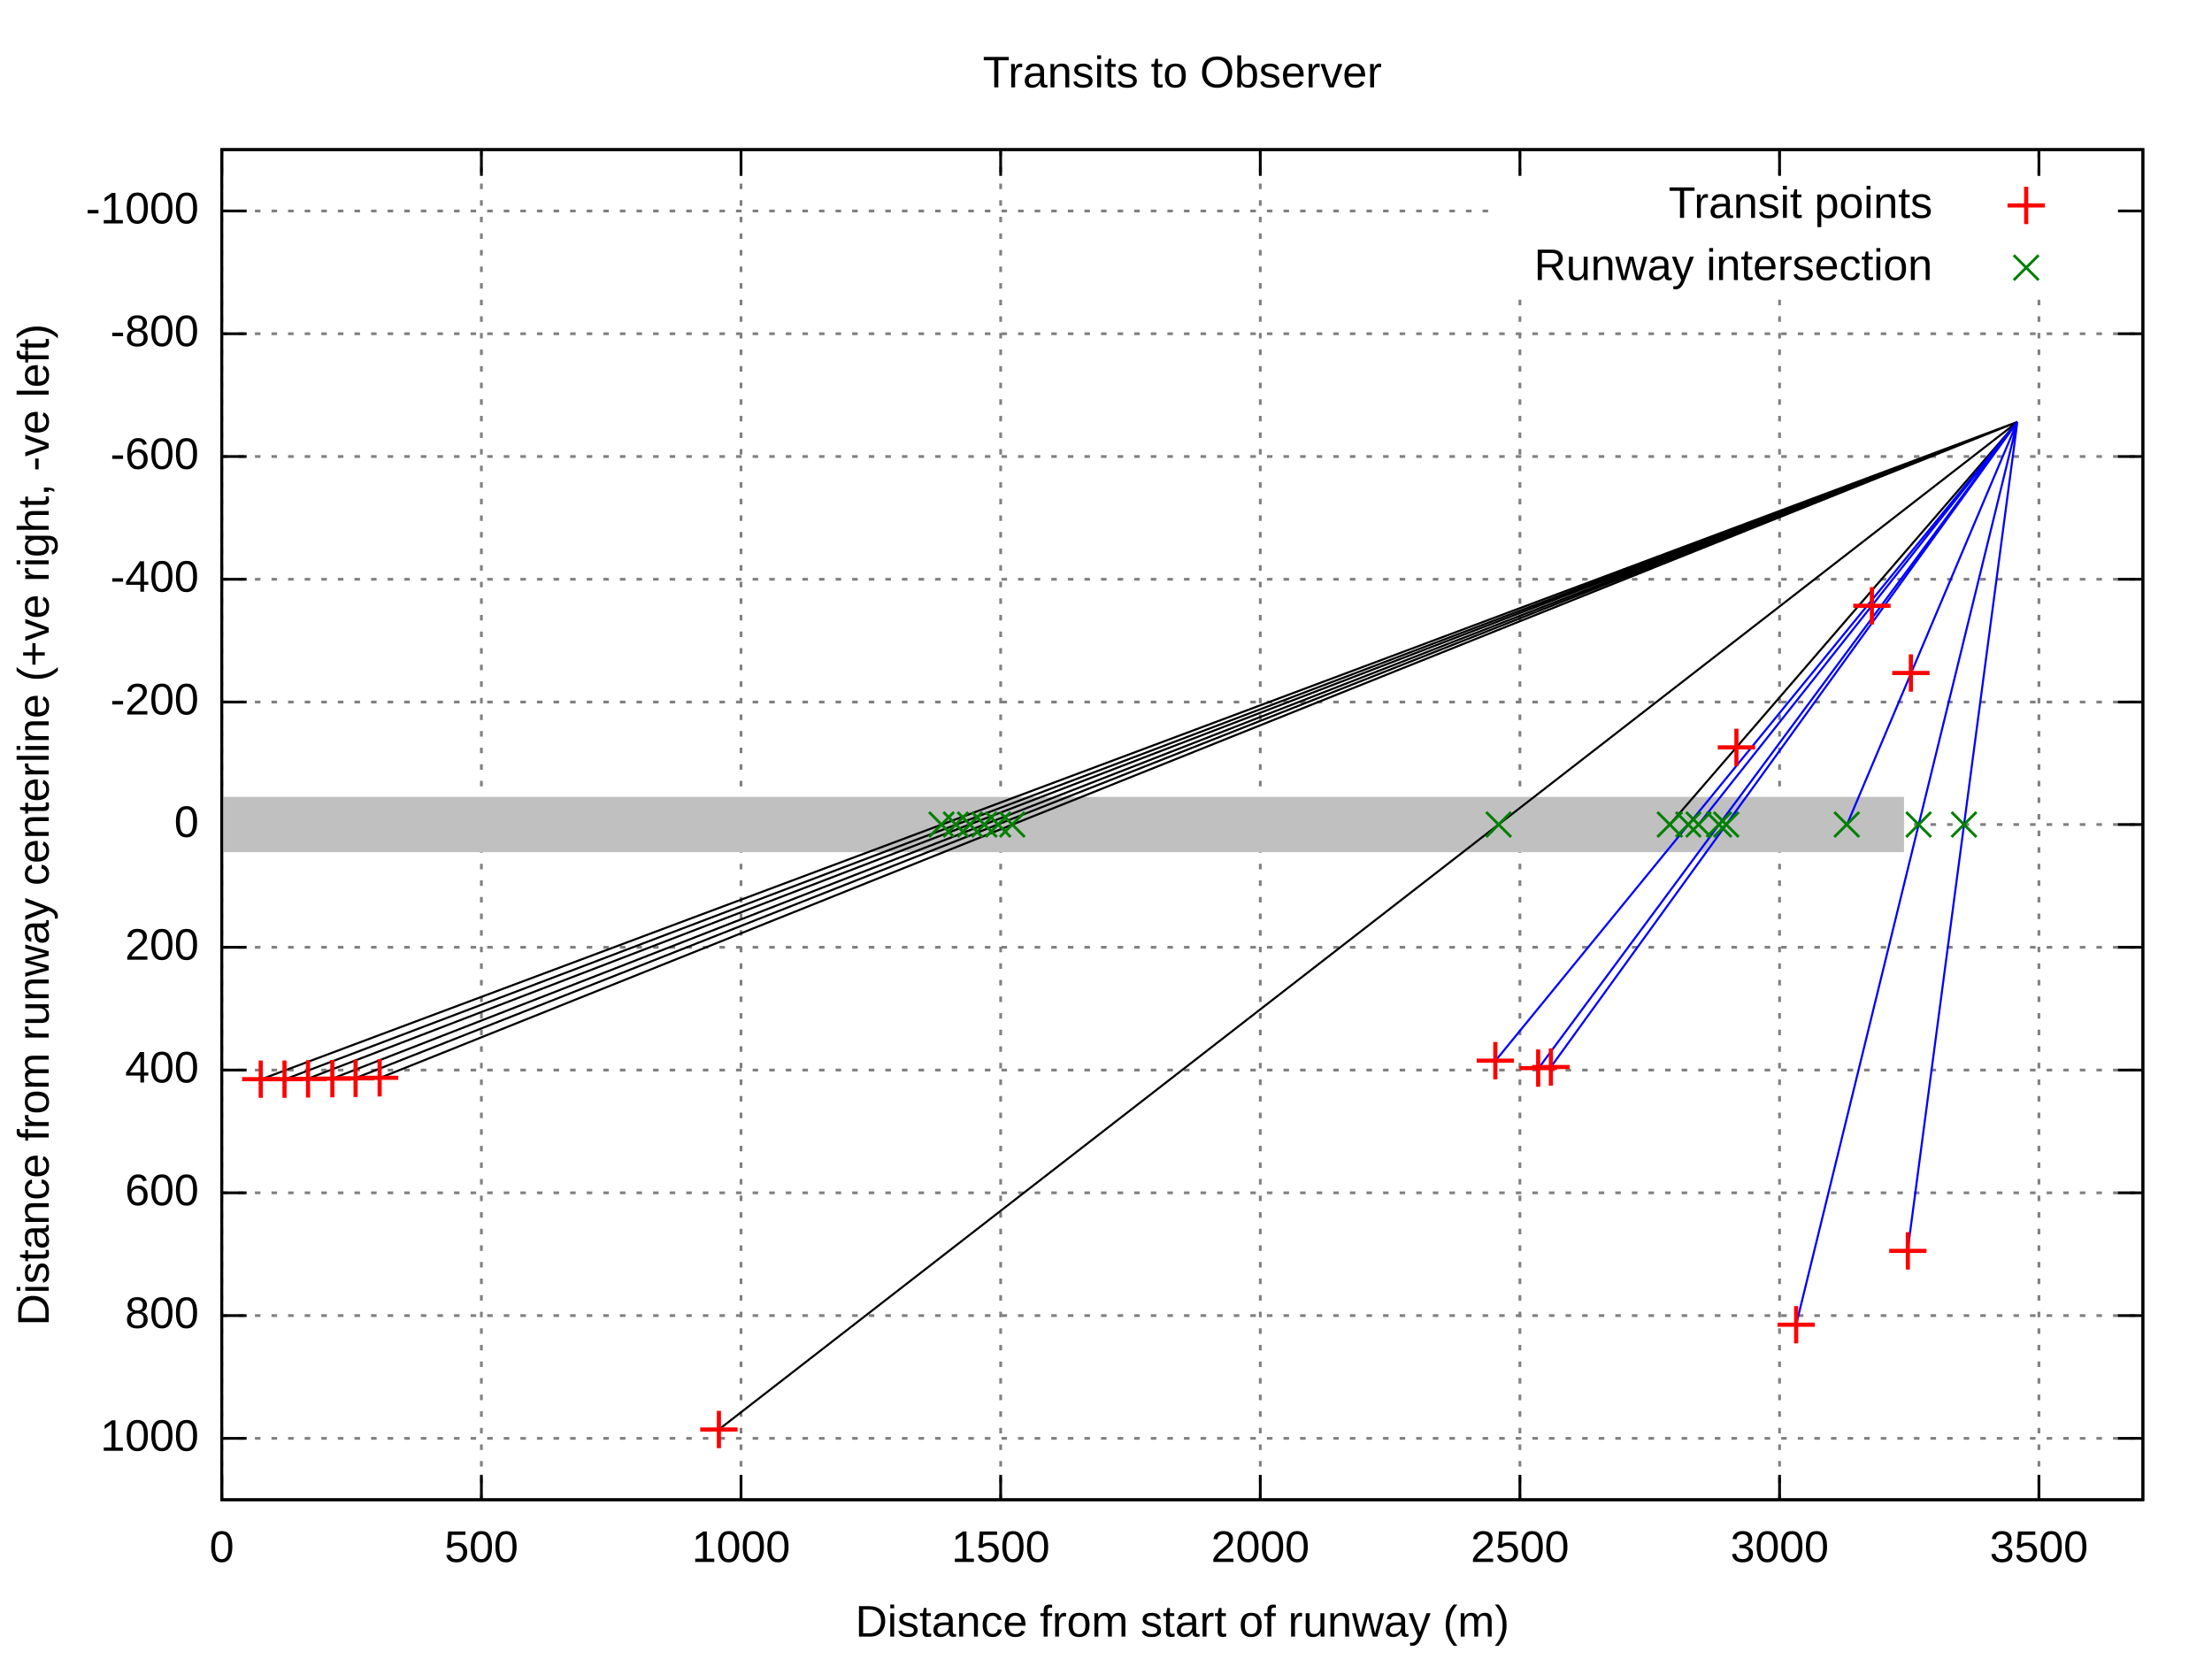
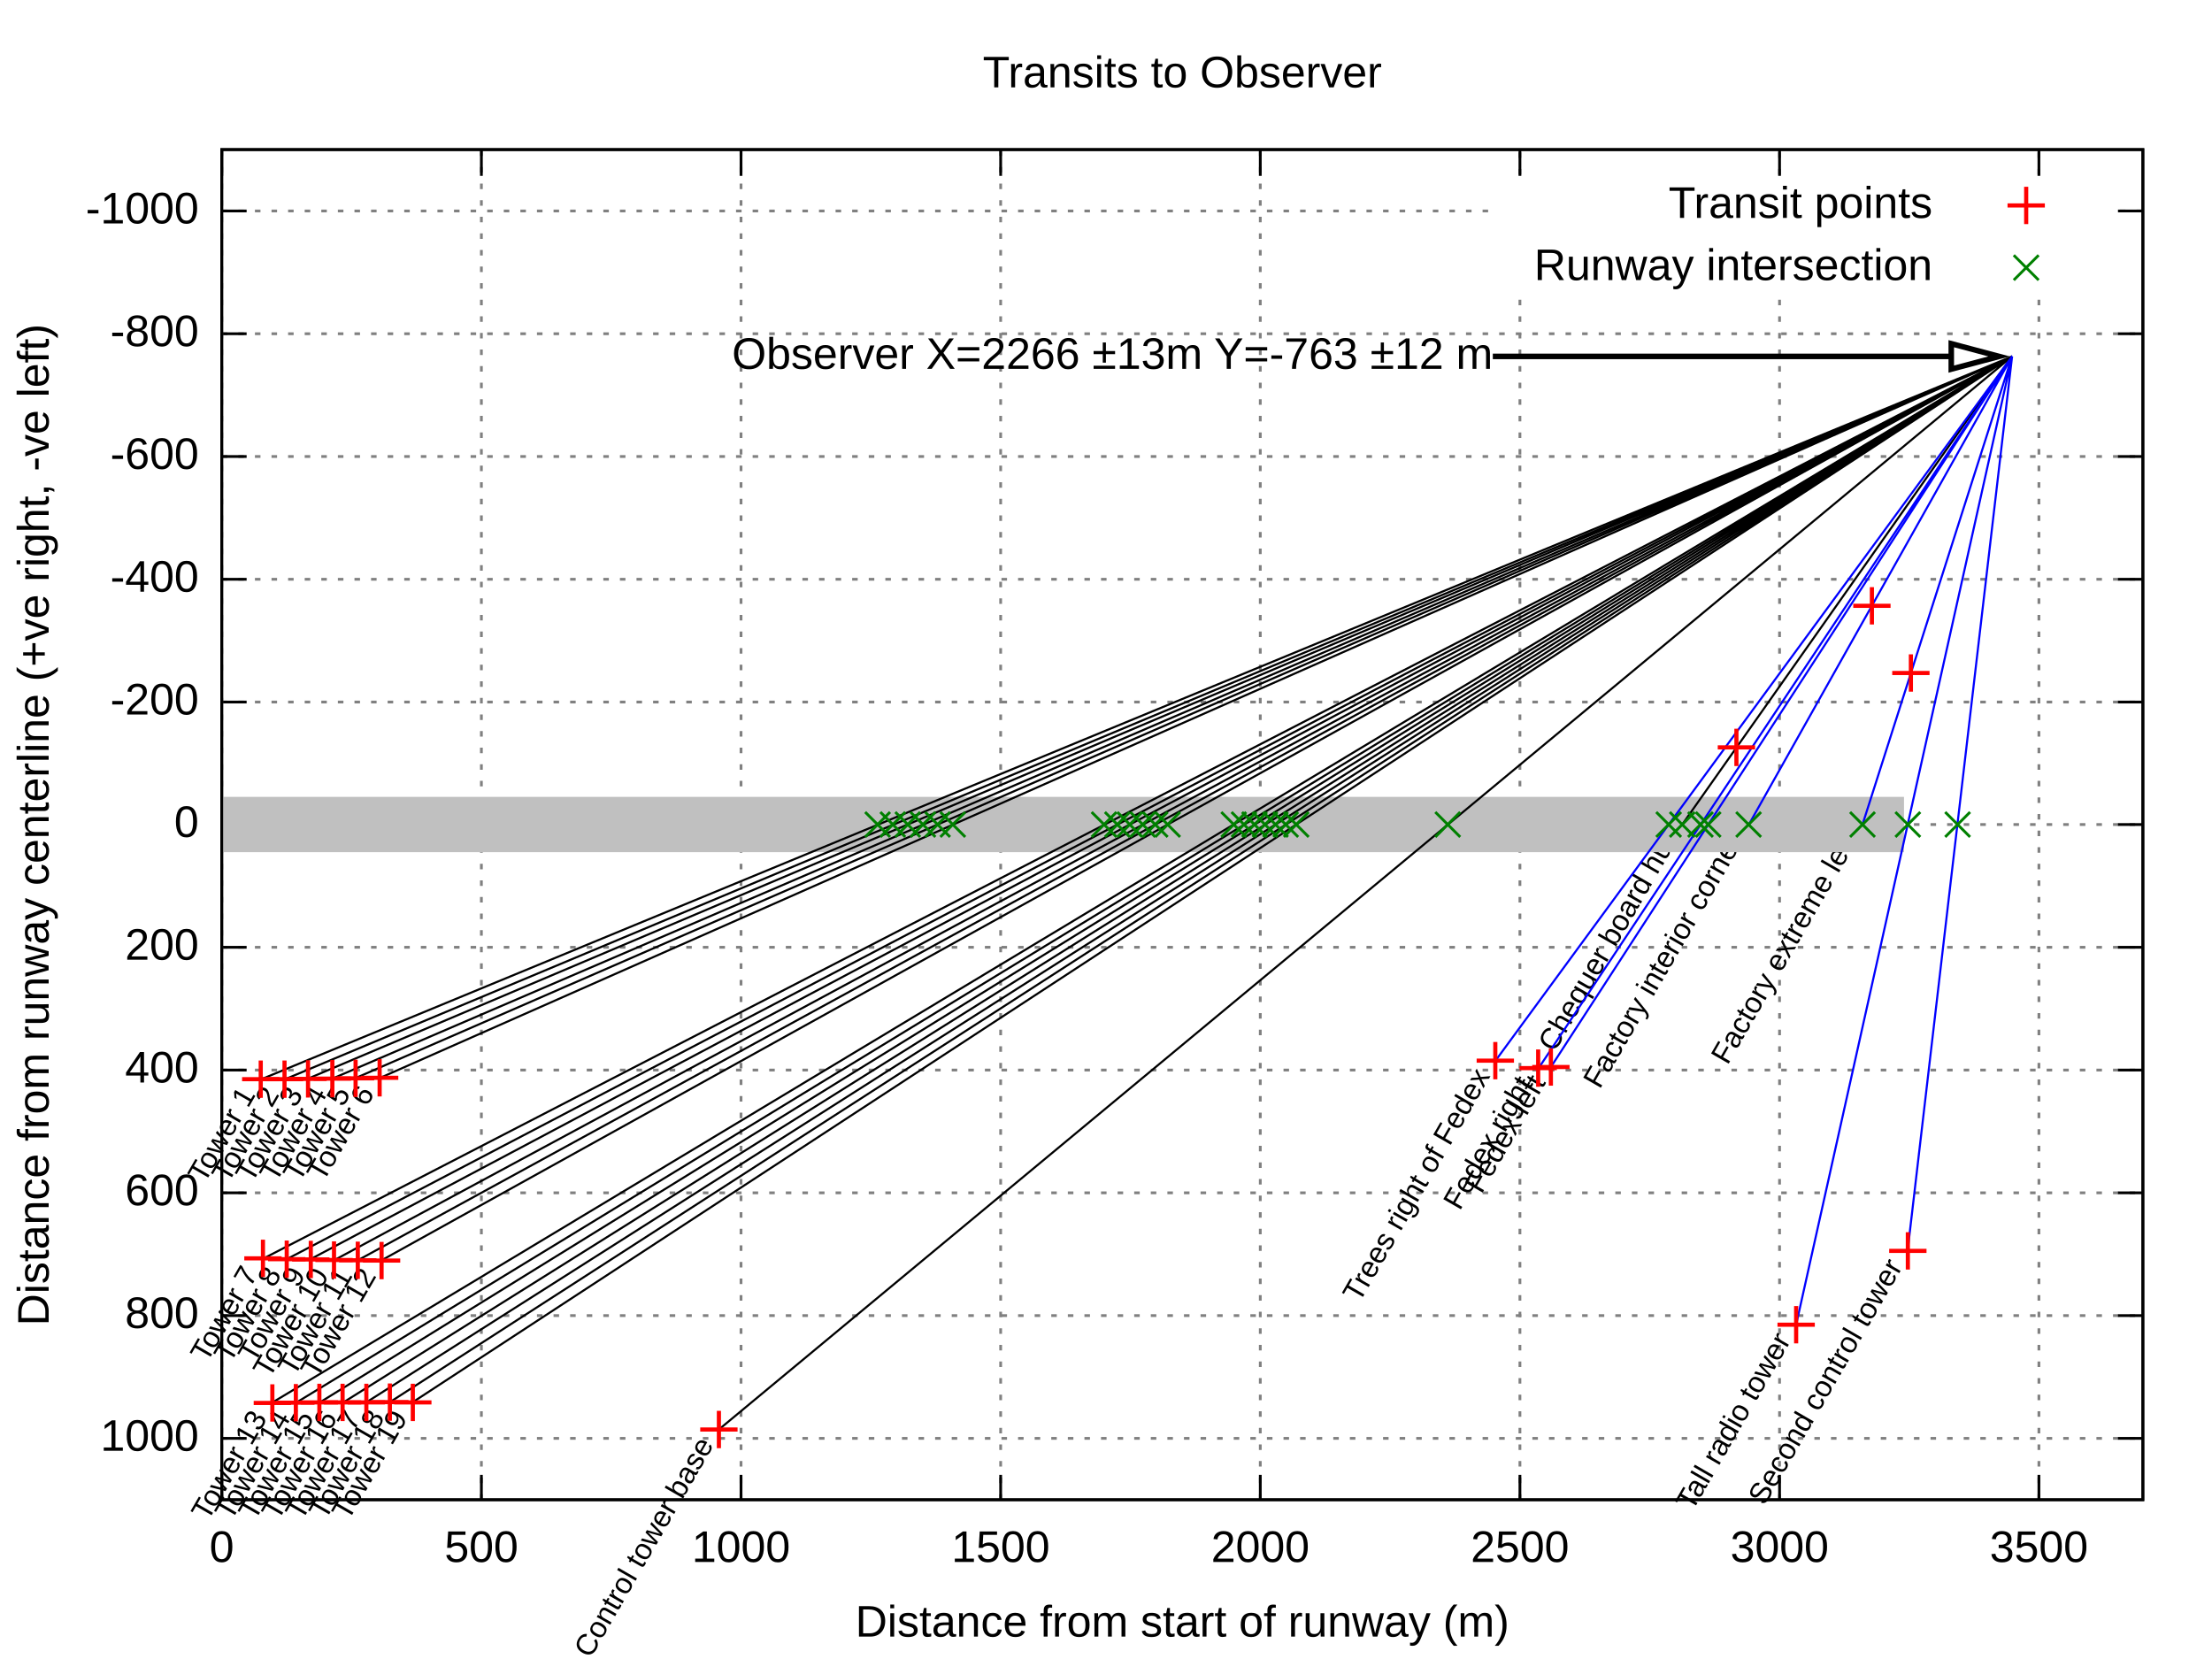
<svg xmlns="http://www.w3.org/2000/svg" xmlns:xlink="http://www.w3.org/1999/xlink" width="800" height="600" viewBox="0 0 800 600">
  <g id="gnuplot_canvas">
    <rect x="0" y="0" width="800" height="600" fill="none" />
    <defs>
      <circle id="gpDot" r="0.5" stroke-width="0.5" />
      <path id="gpPt0" stroke-width="0.222" stroke="currentColor" d="M-1,0 h2 M0,-1 v2" />
      <path id="gpPt1" stroke-width="0.222" stroke="currentColor" d="M-1,-1 L1,1 M1,-1 L-1,1" />
      <path id="gpPt2" stroke-width="0.222" stroke="currentColor" d="M-1,0 L1,0 M0,-1 L0,1 M-1,-1 L1,1 M-1,1 L1,-1" />
      <rect id="gpPt3" stroke-width="0.222" stroke="currentColor" x="-1" y="-1" width="2" height="2" />
      <rect id="gpPt4" stroke-width="0.222" stroke="currentColor" fill="currentColor" x="-1" y="-1" width="2" height="2" />
      <circle id="gpPt5" stroke-width="0.222" stroke="currentColor" cx="0" cy="0" r="1" />
      <use xlink:href="#gpPt5" id="gpPt6" fill="currentColor" stroke="none" />
      <path id="gpPt7" stroke-width="0.222" stroke="currentColor" d="M0,-1.33 L-1.33,0.67 L1.33,0.67 z" />
      <use xlink:href="#gpPt7" id="gpPt8" fill="currentColor" stroke="none" />
      <use xlink:href="#gpPt7" id="gpPt9" stroke="currentColor" transform="rotate(180)" />
      <use xlink:href="#gpPt9" id="gpPt10" fill="currentColor" stroke="none" />
      <use xlink:href="#gpPt3" id="gpPt11" stroke="currentColor" transform="rotate(45)" />
      <use xlink:href="#gpPt11" id="gpPt12" fill="currentColor" stroke="none" />
    </defs>
    <g style="fill:none; color:white; stroke:currentColor; stroke-width:1.00; stroke-linecap:butt; stroke-linejoin:miter">
</g>
    <g style="fill:none; color:black; stroke:currentColor; stroke-width:1.00; stroke-linecap:butt; stroke-linejoin:miter">
</g>
    <g style="fill:none; color:gray; stroke:currentColor; stroke-width:1.00; stroke-linecap:butt; stroke-linejoin:miter">
      <path stroke="gray" stroke-dasharray=" 2,4" class="gridline" d="M80.2,76.3 L541.2,76.3 M766.7,76.3 L775.0,76.3  h0.01" />
    </g>
    <g style="fill:none; color:black; stroke:currentColor; stroke-width:1.00; stroke-linecap:butt; stroke-linejoin:miter">
      <path stroke="black" d="M80.2,76.3 L89.2,76.3 M775.0,76.3 L766.0,76.3  h0.01" />
      <g transform="translate(71.9,80.8)" style="stroke:none; fill:black; font-family:Arial; font-size:12.00pt; text-anchor:end">
        <text>-1000</text>
      </g>
    </g>
    <g style="fill:none; color:gray; stroke:currentColor; stroke-width:1.00; stroke-linecap:butt; stroke-linejoin:miter">
      <path stroke="gray" stroke-dasharray=" 2,4" class="gridline" d="M80.2,120.7 L775.0,120.7  h0.01" />
    </g>
    <g style="fill:none; color:black; stroke:currentColor; stroke-width:1.00; stroke-linecap:butt; stroke-linejoin:miter">
      <path stroke="black" d="M80.2,120.7 L89.2,120.7 M775.0,120.7 L766.0,120.7  h0.01" />
      <g transform="translate(71.9,125.2)" style="stroke:none; fill:black; font-family:Arial; font-size:12.00pt; text-anchor:end">
        <text>-800</text>
      </g>
    </g>
    <g style="fill:none; color:gray; stroke:currentColor; stroke-width:1.00; stroke-linecap:butt; stroke-linejoin:miter">
      <path stroke="gray" stroke-dasharray=" 2,4" class="gridline" d="M80.2,165.1 L775.0,165.1  h0.01" />
    </g>
    <g style="fill:none; color:black; stroke:currentColor; stroke-width:1.00; stroke-linecap:butt; stroke-linejoin:miter">
      <path stroke="black" d="M80.2,165.1 L89.2,165.1 M775.0,165.1 L766.0,165.1  h0.01" />
      <g transform="translate(71.9,169.6)" style="stroke:none; fill:black; font-family:Arial; font-size:12.00pt; text-anchor:end">
        <text>-600</text>
      </g>
    </g>
    <g style="fill:none; color:gray; stroke:currentColor; stroke-width:1.00; stroke-linecap:butt; stroke-linejoin:miter">
      <path stroke="gray" stroke-dasharray=" 2,4" class="gridline" d="M80.2,209.5 L775.0,209.5  h0.01" />
    </g>
    <g style="fill:none; color:black; stroke:currentColor; stroke-width:1.00; stroke-linecap:butt; stroke-linejoin:miter">
      <path stroke="black" d="M80.2,209.5 L89.2,209.5 M775.0,209.5 L766.0,209.5  h0.01" />
      <g transform="translate(71.9,214.0)" style="stroke:none; fill:black; font-family:Arial; font-size:12.00pt; text-anchor:end">
        <text>-400</text>
      </g>
    </g>
    <g style="fill:none; color:gray; stroke:currentColor; stroke-width:1.00; stroke-linecap:butt; stroke-linejoin:miter">
      <path stroke="gray" stroke-dasharray=" 2,4" class="gridline" d="M80.2,253.9 L775.0,253.9  h0.01" />
    </g>
    <g style="fill:none; color:black; stroke:currentColor; stroke-width:1.00; stroke-linecap:butt; stroke-linejoin:miter">
      <path stroke="black" d="M80.2,253.9 L89.2,253.9 M775.0,253.9 L766.0,253.9  h0.01" />
      <g transform="translate(71.9,258.4)" style="stroke:none; fill:black; font-family:Arial; font-size:12.00pt; text-anchor:end">
        <text>-200</text>
      </g>
    </g>
    <g style="fill:none; color:gray; stroke:currentColor; stroke-width:1.00; stroke-linecap:butt; stroke-linejoin:miter">
      <path stroke="gray" stroke-dasharray=" 2,4" class="gridline" d="M80.2,298.2 L775.0,298.2  h0.01" />
    </g>
    <g style="fill:none; color:black; stroke:currentColor; stroke-width:1.00; stroke-linecap:butt; stroke-linejoin:miter">
      <path stroke="black" d="M80.2,298.2 L89.2,298.2 M775.0,298.2 L766.0,298.2  h0.01" />
      <g transform="translate(71.9,302.7)" style="stroke:none; fill:black; font-family:Arial; font-size:12.00pt; text-anchor:end">
        <text> 0</text>
      </g>
    </g>
    <g style="fill:none; color:gray; stroke:currentColor; stroke-width:1.00; stroke-linecap:butt; stroke-linejoin:miter">
      <path stroke="gray" stroke-dasharray=" 2,4" class="gridline" d="M80.2,342.6 L775.0,342.6  h0.01" />
    </g>
    <g style="fill:none; color:black; stroke:currentColor; stroke-width:1.00; stroke-linecap:butt; stroke-linejoin:miter">
      <path stroke="black" d="M80.2,342.6 L89.2,342.6 M775.0,342.6 L766.0,342.6  h0.01" />
      <g transform="translate(71.9,347.1)" style="stroke:none; fill:black; font-family:Arial; font-size:12.00pt; text-anchor:end">
        <text> 200</text>
      </g>
    </g>
    <g style="fill:none; color:gray; stroke:currentColor; stroke-width:1.00; stroke-linecap:butt; stroke-linejoin:miter">
      <path stroke="gray" stroke-dasharray=" 2,4" class="gridline" d="M80.2,387.0 L775.0,387.0  h0.01" />
    </g>
    <g style="fill:none; color:black; stroke:currentColor; stroke-width:1.00; stroke-linecap:butt; stroke-linejoin:miter">
      <path stroke="black" d="M80.2,387.0 L89.2,387.0 M775.0,387.0 L766.0,387.0  h0.01" />
      <g transform="translate(71.9,391.5)" style="stroke:none; fill:black; font-family:Arial; font-size:12.00pt; text-anchor:end">
        <text> 400</text>
      </g>
    </g>
    <g style="fill:none; color:gray; stroke:currentColor; stroke-width:1.00; stroke-linecap:butt; stroke-linejoin:miter">
      <path stroke="gray" stroke-dasharray=" 2,4" class="gridline" d="M80.2,431.4 L775.0,431.4  h0.01" />
    </g>
    <g style="fill:none; color:black; stroke:currentColor; stroke-width:1.00; stroke-linecap:butt; stroke-linejoin:miter">
      <path stroke="black" d="M80.2,431.4 L89.2,431.4 M775.0,431.4 L766.0,431.4  h0.01" />
      <g transform="translate(71.9,435.9)" style="stroke:none; fill:black; font-family:Arial; font-size:12.00pt; text-anchor:end">
        <text> 600</text>
      </g>
    </g>
    <g style="fill:none; color:gray; stroke:currentColor; stroke-width:1.00; stroke-linecap:butt; stroke-linejoin:miter">
      <path stroke="gray" stroke-dasharray=" 2,4" class="gridline" d="M80.2,475.8 L775.0,475.8  h0.01" />
    </g>
    <g style="fill:none; color:black; stroke:currentColor; stroke-width:1.00; stroke-linecap:butt; stroke-linejoin:miter">
      <path stroke="black" d="M80.2,475.8 L89.2,475.8 M775.0,475.8 L766.0,475.8  h0.01" />
      <g transform="translate(71.9,480.3)" style="stroke:none; fill:black; font-family:Arial; font-size:12.00pt; text-anchor:end">
        <text> 800</text>
      </g>
    </g>
    <g style="fill:none; color:gray; stroke:currentColor; stroke-width:1.00; stroke-linecap:butt; stroke-linejoin:miter">
      <path stroke="gray" stroke-dasharray=" 2,4" class="gridline" d="M80.2,520.2 L775.0,520.2  h0.01" />
    </g>
    <g style="fill:none; color:black; stroke:currentColor; stroke-width:1.00; stroke-linecap:butt; stroke-linejoin:miter">
      <path stroke="black" d="M80.2,520.2 L89.2,520.2 M775.0,520.2 L766.0,520.2  h0.01" />
      <g transform="translate(71.9,524.7)" style="stroke:none; fill:black; font-family:Arial; font-size:12.00pt; text-anchor:end">
        <text> 1000</text>
      </g>
    </g>
    <g style="fill:none; color:gray; stroke:currentColor; stroke-width:1.00; stroke-linecap:butt; stroke-linejoin:miter">
      <path stroke="gray" stroke-dasharray=" 2,4" class="gridline" d="M80.2,542.4 L80.2,54.1  h0.01" />
    </g>
    <g style="fill:none; color:black; stroke:currentColor; stroke-width:1.00; stroke-linecap:butt; stroke-linejoin:miter">
      <path stroke="black" d="M80.2,542.4 L80.2,533.4 M80.2,54.1 L80.2,63.1  h0.01" />
      <g transform="translate(80.2,564.9)" style="stroke:none; fill:black; font-family:Arial; font-size:12.00pt; text-anchor:middle">
        <text> 0</text>
      </g>
    </g>
    <g style="fill:none; color:gray; stroke:currentColor; stroke-width:1.00; stroke-linecap:butt; stroke-linejoin:miter">
      <path stroke="gray" stroke-dasharray=" 2,4" class="gridline" d="M174.1,542.4 L174.1,54.1  h0.01" />
    </g>
    <g style="fill:none; color:black; stroke:currentColor; stroke-width:1.00; stroke-linecap:butt; stroke-linejoin:miter">
      <path stroke="black" d="M174.1,542.4 L174.1,533.4 M174.1,54.1 L174.1,63.1  h0.01" />
      <g transform="translate(174.1,564.9)" style="stroke:none; fill:black; font-family:Arial; font-size:12.00pt; text-anchor:middle">
        <text> 500</text>
      </g>
    </g>
    <g style="fill:none; color:gray; stroke:currentColor; stroke-width:1.00; stroke-linecap:butt; stroke-linejoin:miter">
      <path stroke="gray" stroke-dasharray=" 2,4" class="gridline" d="M268.0,542.4 L268.0,54.1  h0.01" />
    </g>
    <g style="fill:none; color:black; stroke:currentColor; stroke-width:1.00; stroke-linecap:butt; stroke-linejoin:miter">
      <path stroke="black" d="M268.0,542.4 L268.0,533.4 M268.0,54.1 L268.0,63.1  h0.01" />
      <g transform="translate(268.0,564.9)" style="stroke:none; fill:black; font-family:Arial; font-size:12.00pt; text-anchor:middle">
        <text> 1000</text>
      </g>
    </g>
    <g style="fill:none; color:gray; stroke:currentColor; stroke-width:1.00; stroke-linecap:butt; stroke-linejoin:miter">
      <path stroke="gray" stroke-dasharray=" 2,4" class="gridline" d="M361.9,542.4 L361.9,54.1  h0.01" />
    </g>
    <g style="fill:none; color:black; stroke:currentColor; stroke-width:1.00; stroke-linecap:butt; stroke-linejoin:miter">
      <path stroke="black" d="M361.9,542.4 L361.9,533.4 M361.9,54.1 L361.9,63.1  h0.01" />
      <g transform="translate(361.9,564.9)" style="stroke:none; fill:black; font-family:Arial; font-size:12.00pt; text-anchor:middle">
        <text> 1500</text>
      </g>
    </g>
    <g style="fill:none; color:gray; stroke:currentColor; stroke-width:1.00; stroke-linecap:butt; stroke-linejoin:miter">
      <path stroke="gray" stroke-dasharray=" 2,4" class="gridline" d="M455.8,542.4 L455.8,54.1  h0.01" />
    </g>
    <g style="fill:none; color:black; stroke:currentColor; stroke-width:1.00; stroke-linecap:butt; stroke-linejoin:miter">
      <path stroke="black" d="M455.8,542.4 L455.8,533.4 M455.8,54.1 L455.8,63.1  h0.01" />
      <g transform="translate(455.8,564.9)" style="stroke:none; fill:black; font-family:Arial; font-size:12.00pt; text-anchor:middle">
        <text> 2000</text>
      </g>
    </g>
    <g style="fill:none; color:gray; stroke:currentColor; stroke-width:1.00; stroke-linecap:butt; stroke-linejoin:miter">
      <path stroke="gray" stroke-dasharray=" 2,4" class="gridline" d="M549.7,542.4 L549.7,108.1 M549.7,63.1 L549.7,54.1  h0.01" />
    </g>
    <g style="fill:none; color:black; stroke:currentColor; stroke-width:1.00; stroke-linecap:butt; stroke-linejoin:miter">
      <path stroke="black" d="M549.7,542.4 L549.7,533.4 M549.7,54.1 L549.7,63.1  h0.01" />
      <g transform="translate(549.7,564.9)" style="stroke:none; fill:black; font-family:Arial; font-size:12.00pt; text-anchor:middle">
        <text> 2500</text>
      </g>
    </g>
    <g style="fill:none; color:gray; stroke:currentColor; stroke-width:1.00; stroke-linecap:butt; stroke-linejoin:miter">
      <path stroke="gray" stroke-dasharray=" 2,4" class="gridline" d="M643.6,542.4 L643.6,108.1 M643.6,63.1 L643.6,54.1  h0.01" />
    </g>
    <g style="fill:none; color:black; stroke:currentColor; stroke-width:1.00; stroke-linecap:butt; stroke-linejoin:miter">
      <path stroke="black" d="M643.6,542.4 L643.6,533.4 M643.6,54.1 L643.6,63.1  h0.01" />
      <g transform="translate(643.6,564.9)" style="stroke:none; fill:black; font-family:Arial; font-size:12.00pt; text-anchor:middle">
        <text> 3000</text>
      </g>
    </g>
    <g style="fill:none; color:gray; stroke:currentColor; stroke-width:1.00; stroke-linecap:butt; stroke-linejoin:miter">
      <path stroke="gray" stroke-dasharray=" 2,4" class="gridline" d="M737.4,542.4 L737.4,108.1 M737.4,63.1 L737.4,54.1  h0.01" />
    </g>
    <g style="fill:none; color:black; stroke:currentColor; stroke-width:1.00; stroke-linecap:butt; stroke-linejoin:miter">
      <path stroke="black" d="M737.4,542.4 L737.4,533.4 M737.4,54.1 L737.4,63.1  h0.01" />
      <g transform="translate(737.4,564.9)" style="stroke:none; fill:black; font-family:Arial; font-size:12.00pt; text-anchor:middle">
        <text> 3500</text>
      </g>
      <path stroke="black" d="M80.2,54.1 L80.2,542.4 L775.0,542.4 L775.0,54.1 L80.2,54.1 Z  h0.01" />
      <g transform="translate(17.6,298.3) rotate(270)" style="stroke:none; fill:black; font-family:Arial; font-size:12.00pt; text-anchor:middle">
        <text>Distance from runway centerline (+ve right, -ve left)</text>
      </g>
      <g transform="translate(427.6,591.9)" style="stroke:none; fill:black; font-family:Arial; font-size:12.00pt; text-anchor:middle">
        <text>Distance from start of runway (m)</text>
      </g>
      <g transform="translate(427.6,31.6)" style="stroke:none; fill:black; font-family:Arial; font-size:12.00pt; text-anchor:middle">
        <text>Transits to Observer</text>
      </g>
+       <g transform="translate(92.6,395.9) rotate(-60)" style="stroke:none; fill:black; font-family:Arial; font-size:8.00pt; text-anchor:end">
+         <text>Tower 1</text>
+       </g>
+       <g transform="translate(101.2,395.8) rotate(-60)" style="stroke:none; fill:black; font-family:Arial; font-size:8.00pt; text-anchor:end">
+         <text>Tower 2</text>
+       </g>
+       <g transform="translate(109.8,395.8) rotate(-60)" style="stroke:none; fill:black; font-family:Arial; font-size:8.00pt; text-anchor:end">
+         <text>Tower 3</text>
+       </g>
+       <g transform="translate(118.5,395.6) rotate(-60)" style="stroke:none; fill:black; font-family:Arial; font-size:8.00pt; text-anchor:end">
+         <text>Tower 4</text>
+       </g>
+       <g transform="translate(127.0,395.5) rotate(-60)" style="stroke:none; fill:black; font-family:Arial; font-size:8.00pt; text-anchor:end">
+         <text>Tower 5</text>
+       </g>
+       <g transform="translate(135.6,395.4) rotate(-60)" style="stroke:none; fill:black; font-family:Arial; font-size:8.00pt; text-anchor:end">
+         <text>Tower 6</text>
+       </g>
+       <g transform="translate(93.5,460.7) rotate(-60)" style="stroke:none; fill:black; font-family:Arial; font-size:8.00pt; text-anchor:end">
+         <text>Tower 7</text>
+       </g>
+       <g transform="translate(102.0,460.9) rotate(-60)" style="stroke:none; fill:black; font-family:Arial; font-size:8.00pt; text-anchor:end">
+         <text>Tower 8</text>
+       </g>
+       <g transform="translate(110.7,461.0) rotate(-60)" style="stroke:none; fill:black; font-family:Arial; font-size:8.00pt; text-anchor:end">
+         <text>Tower 9</text>
+       </g>
+       <g transform="translate(119.1,461.3) rotate(-60)" style="stroke:none; fill:black; font-family:Arial; font-size:8.00pt; text-anchor:end">
+         <text>Tower 10</text>
+       </g>
+       <g transform="translate(127.7,461.3) rotate(-60)" style="stroke:none; fill:black; font-family:Arial; font-size:8.00pt; text-anchor:end">
+         <text>Tower 11</text>
+       </g>
+       <g transform="translate(136.3,461.4) rotate(-60)" style="stroke:none; fill:black; font-family:Arial; font-size:8.00pt; text-anchor:end">
+         <text>Tower 12</text>
+       </g>
+       <g transform="translate(96.8,512.9) rotate(-60)" style="stroke:none; fill:black; font-family:Arial; font-size:8.00pt; text-anchor:end">
+         <text>Tower 13</text>
+       </g>
+       <g transform="translate(105.3,512.8) rotate(-60)" style="stroke:none; fill:black; font-family:Arial; font-size:8.00pt; text-anchor:end">
+         <text>Tower 14</text>
+       </g>
+       <g transform="translate(113.8,512.8) rotate(-60)" style="stroke:none; fill:black; font-family:Arial; font-size:8.00pt; text-anchor:end">
+         <text>Tower 15</text>
+       </g>
+       <g transform="translate(122.2,512.8) rotate(-60)" style="stroke:none; fill:black; font-family:Arial; font-size:8.00pt; text-anchor:end">
+         <text>Tower 16</text>
+       </g>
+       <g transform="translate(130.8,512.8) rotate(-60)" style="stroke:none; fill:black; font-family:Arial; font-size:8.00pt; text-anchor:end">
+         <text>Tower 17</text>
+       </g>
+       <g transform="translate(139.3,512.6) rotate(-60)" style="stroke:none; fill:black; font-family:Arial; font-size:8.00pt; text-anchor:end">
+         <text>Tower 18</text>
+       </g>
+       <g transform="translate(147.6,512.8) rotate(-60)" style="stroke:none; fill:black; font-family:Arial; font-size:8.00pt; text-anchor:end">
+         <text>Tower 19</text>
+       </g>
+       <g transform="translate(258.3,522.5) rotate(-60)" style="stroke:none; fill:black; font-family:Arial; font-size:8.00pt; text-anchor:end">
+         <text>Control tower base</text>
+       </g>
+       <g transform="translate(606.7,303.8) rotate(-60)" style="stroke:none; fill:black; font-family:Arial; font-size:8.00pt; text-anchor:end">
+         <text>Chequer board hut</text>
+       </g>
+       <g transform="translate(630.7,303.8) rotate(-60)" style="stroke:none; fill:black; font-family:Arial; font-size:8.00pt; text-anchor:end">
+         <text>Factory interior corner</text>
+       </g>
+       <g transform="translate(539.1,389.1) rotate(-60)" style="stroke:none; fill:black; font-family:Arial; font-size:8.00pt; text-anchor:end">
+         <text>Trees right of Fedex</text>
+       </g>
+       <g transform="translate(554.6,391.9) rotate(-60)" style="stroke:none; fill:black; font-family:Arial; font-size:8.00pt; text-anchor:end">
+         <text>Fedex right</text>
+       </g>
+       <g transform="translate(559.2,391.5) rotate(-60)" style="stroke:none; fill:black; font-family:Arial; font-size:8.00pt; text-anchor:end">
+         <text>Fedex left</text>
+       </g>
+       <g transform="translate(671.9,303.8) rotate(-60)" style="stroke:none; fill:black; font-family:Arial; font-size:8.00pt; text-anchor:end">
+         <text>Factory extreme left</text>
+       </g>
+       <g transform="translate(647.9,484.7) rotate(-60)" style="stroke:none; fill:black; font-family:Arial; font-size:8.00pt; text-anchor:end">
+         <text>Tall radio tower</text>
+       </g>
+       <g transform="translate(688.3,458.0) rotate(-60)" style="stroke:none; fill:black; font-family:Arial; font-size:8.00pt; text-anchor:end">
+         <text>Second control tower</text>
+       </g>
+       <g transform="translate(539.9,133.4)" style="stroke:none; fill:black; font-family:Arial; font-size:12.00pt; text-anchor:end">
+         <text>Observer X=2266 ±13m Y=-763 ±12 m</text>
+       </g>
    </g>
    <g style="fill:none; color:black; stroke:currentColor; stroke-width:20.00; stroke-linecap:butt; stroke-linejoin:miter">
      <path stroke="rgb(192, 192, 192)" d="M80.2,298.2 L688.6,298.2  h0.01" />
    </g>
    <g style="fill:none; color:black; stroke:rgb(192, 192, 192); stroke-width:0.75; stroke-linecap:butt; stroke-linejoin:miter">
-       <path stroke="black" d="M94.3,390.4 L729.6,152.6 M102.9,390.4 L729.6,152.6 M111.4,390.1 L729.6,152.6 M120.2,390.1 L729.6,152.6    M128.6,389.9 L729.6,152.6 M137.3,389.9 L729.6,152.6 M260.1,516.9 L729.6,152.6 M603.9,298.2 L729.6,152.6     h0.01" />
-       <path stroke="rgb(  0,   0, 255)" d="M614.3,298.2 L729.6,152.6 M540.8,383.7 L729.6,152.6 M556.4,386.4 L729.6,152.6 M560.9,385.9 L729.6,152.6    M668.0,298.2 L729.6,152.6 M649.6,479.1 L729.6,152.6 M689.9,452.5 L729.6,152.6  h0.01" />
+       <path stroke="black" d="M94.3,390.4 L727.7,128.9 M102.9,390.4 L727.7,128.9 M111.4,390.1 L727.7,128.9 M120.2,390.1 L727.7,128.9    M128.6,389.9 L727.7,128.9 M137.3,389.9 L727.7,128.9 M95.2,455.2 L727.7,128.9 M103.7,455.4 L727.7,128.9    M112.3,455.4 L727.7,128.9 M120.8,455.8 L727.7,128.9 M129.4,455.8 L727.7,128.9 M138.0,455.8 L727.7,128.9    M98.4,507.3 L727.7,128.9 M107.1,507.3 L727.7,128.9 M115.5,507.3 L727.7,128.9 M124.0,507.3 L727.7,128.9    M132.6,507.1 L727.7,128.9 M141.0,507.1 L727.7,128.9 M149.3,507.1 L727.7,128.9 M260.1,516.9 L727.7,128.9    M608.4,298.2 L727.7,128.9  h0.01" />
+       <path stroke="rgb(  0,   0, 255)" d="M632.5,298.2 L727.7,128.9 M540.8,383.7 L727.7,128.9 M556.4,386.4 L727.7,128.9 M560.9,385.9 L727.7,128.9    M673.6,298.2 L727.7,128.9 M649.6,479.1 L727.7,128.9 M689.9,452.5 L727.7,128.9  h0.01" />
+     </g>
+     <g style="fill:none; color:black; stroke:black; stroke-width:2.00; stroke-linecap:butt; stroke-linejoin:miter">
+       <path stroke="black" d="M705.7,128.9 L705.7,133.5 L723.0,128.9 L705.7,124.3 L705.7,128.9 M539.9,128.9 L705.7,128.9  h0.01" />
    </g>
    <g style="fill:none; color:black; stroke:black; stroke-width:1.00; stroke-linecap:butt; stroke-linejoin:miter">
</g>
    <g id="gnuplot_plot_1">
      <g style="fill:none; color:red; stroke:currentColor; stroke-width:1.00; stroke-linecap:butt; stroke-linejoin:miter">
        <g transform="translate(698.9,78.8)" style="stroke:none; fill:black; font-family:Arial; font-size:12.00pt; text-anchor:end">
          <text>Transit points</text>
        </g>
        <use xlink:href="#gpPt0" transform="translate(94.3,390.3) scale(6.75)" />
        <use xlink:href="#gpPt0" transform="translate(102.9,390.3) scale(6.75)" />
        <use xlink:href="#gpPt0" transform="translate(111.4,390.2) scale(6.75)" />
        <use xlink:href="#gpPt0" transform="translate(120.2,390.1) scale(6.75)" />
        <use xlink:href="#gpPt0" transform="translate(128.6,390.0) scale(6.75)" />
        <use xlink:href="#gpPt0" transform="translate(137.3,389.8) scale(6.75)" />
+         <use xlink:href="#gpPt0" transform="translate(95.1,455.1) scale(6.75)" />
+         <use xlink:href="#gpPt0" transform="translate(103.7,455.4) scale(6.75)" />
+         <use xlink:href="#gpPt0" transform="translate(112.4,455.5) scale(6.75)" />
+         <use xlink:href="#gpPt0" transform="translate(120.8,455.7) scale(6.75)" />
+         <use xlink:href="#gpPt0" transform="translate(129.4,455.8) scale(6.75)" />
+         <use xlink:href="#gpPt0" transform="translate(138.0,455.9) scale(6.75)" />
+         <use xlink:href="#gpPt0" transform="translate(98.5,507.4) scale(6.75)" />
+         <use xlink:href="#gpPt0" transform="translate(107.0,507.3) scale(6.75)" />
+         <use xlink:href="#gpPt0" transform="translate(115.5,507.2) scale(6.75)" />
+         <use xlink:href="#gpPt0" transform="translate(123.9,507.2) scale(6.75)" />
+         <use xlink:href="#gpPt0" transform="translate(132.5,507.2) scale(6.75)" />
+         <use xlink:href="#gpPt0" transform="translate(141.0,507.1) scale(6.75)" />
+         <use xlink:href="#gpPt0" transform="translate(149.3,507.2) scale(6.75)" />
        <use xlink:href="#gpPt0" transform="translate(260.0,517.0) scale(6.75)" />
        <use xlink:href="#gpPt0" transform="translate(628.0,270.3) scale(6.75)" />
        <use xlink:href="#gpPt0" transform="translate(677.0,219.1) scale(6.75)" />
        <use xlink:href="#gpPt0" transform="translate(540.8,383.6) scale(6.75)" />
        <use xlink:href="#gpPt0" transform="translate(556.3,386.3) scale(6.75)" />
        <use xlink:href="#gpPt0" transform="translate(560.9,385.9) scale(6.75)" />
        <use xlink:href="#gpPt0" transform="translate(691.1,243.4) scale(6.75)" />
        <use xlink:href="#gpPt0" transform="translate(649.6,479.1) scale(6.75)" />
        <use xlink:href="#gpPt0" transform="translate(690.0,452.4) scale(6.75)" />
        <use xlink:href="#gpPt0" transform="translate(732.8,74.3) scale(6.75)" />
      </g>
    </g>
    <g id="gnuplot_plot_2">
      <g style="fill:none; color:green; stroke:currentColor; stroke-width:1.00; stroke-linecap:butt; stroke-linejoin:miter">
        <g transform="translate(698.9,101.3)" style="stroke:none; fill:black; font-family:Arial; font-size:12.00pt; text-anchor:end">
          <text>Runway intersection</text>
        </g>
-         <use xlink:href="#gpPt1" transform="translate(340.5,298.2) scale(4.50)" />
-         <use xlink:href="#gpPt1" transform="translate(345.7,298.2) scale(4.50)" />
-         <use xlink:href="#gpPt1" transform="translate(350.8,298.2) scale(4.50)" />
-         <use xlink:href="#gpPt1" transform="translate(356.0,298.2) scale(4.50)" />
-         <use xlink:href="#gpPt1" transform="translate(361.0,298.2) scale(4.50)" />
-         <use xlink:href="#gpPt1" transform="translate(366.1,298.2) scale(4.50)" />
-         <use xlink:href="#gpPt1" transform="translate(542.0,298.2) scale(4.50)" />
-         <use xlink:href="#gpPt1" transform="translate(603.9,298.2) scale(4.50)" />
-         <use xlink:href="#gpPt1" transform="translate(614.3,298.2) scale(4.50)" />
-         <use xlink:href="#gpPt1" transform="translate(610.6,298.2) scale(4.50)" />
-         <use xlink:href="#gpPt1" transform="translate(621.7,298.2) scale(4.50)" />
-         <use xlink:href="#gpPt1" transform="translate(624.3,298.2) scale(4.50)" />
-         <use xlink:href="#gpPt1" transform="translate(667.9,298.2) scale(4.50)" />
-         <use xlink:href="#gpPt1" transform="translate(693.9,298.2) scale(4.50)" />
-         <use xlink:href="#gpPt1" transform="translate(710.3,298.2) scale(4.50)" />
+         <use xlink:href="#gpPt1" transform="translate(317.4,298.2) scale(4.50)" />
+         <use xlink:href="#gpPt1" transform="translate(322.9,298.2) scale(4.50)" />
+         <use xlink:href="#gpPt1" transform="translate(328.3,298.2) scale(4.50)" />
+         <use xlink:href="#gpPt1" transform="translate(333.8,298.2) scale(4.50)" />
+         <use xlink:href="#gpPt1" transform="translate(339.1,298.2) scale(4.50)" />
+         <use xlink:href="#gpPt1" transform="translate(344.6,298.2) scale(4.50)" />
+         <use xlink:href="#gpPt1" transform="translate(399.3,298.2) scale(4.50)" />
+         <use xlink:href="#gpPt1" transform="translate(404.1,298.2) scale(4.50)" />
+         <use xlink:href="#gpPt1" transform="translate(408.6,298.2) scale(4.50)" />
+         <use xlink:href="#gpPt1" transform="translate(413.3,298.2) scale(4.50)" />
+         <use xlink:href="#gpPt1" transform="translate(417.8,298.2) scale(4.50)" />
+         <use xlink:href="#gpPt1" transform="translate(422.3,298.2) scale(4.50)" />
+         <use xlink:href="#gpPt1" transform="translate(446.2,298.2) scale(4.50)" />
+         <use xlink:href="#gpPt1" transform="translate(449.9,298.2) scale(4.50)" />
+         <use xlink:href="#gpPt1" transform="translate(453.7,298.2) scale(4.50)" />
+         <use xlink:href="#gpPt1" transform="translate(457.5,298.2) scale(4.50)" />
+         <use xlink:href="#gpPt1" transform="translate(461.3,298.2) scale(4.50)" />
+         <use xlink:href="#gpPt1" transform="translate(465.0,298.2) scale(4.50)" />
+         <use xlink:href="#gpPt1" transform="translate(468.8,298.2) scale(4.50)" />
+         <use xlink:href="#gpPt1" transform="translate(523.6,298.2) scale(4.50)" />
+         <use xlink:href="#gpPt1" transform="translate(608.4,298.2) scale(4.50)" />
+         <use xlink:href="#gpPt1" transform="translate(632.4,298.2) scale(4.50)" />
+         <use xlink:href="#gpPt1" transform="translate(603.5,298.2) scale(4.50)" />
+         <use xlink:href="#gpPt1" transform="translate(615.0,298.2) scale(4.50)" />
+         <use xlink:href="#gpPt1" transform="translate(617.8,298.2) scale(4.50)" />
+         <use xlink:href="#gpPt1" transform="translate(673.6,298.2) scale(4.50)" />
+         <use xlink:href="#gpPt1" transform="translate(690.0,298.2) scale(4.50)" />
+         <use xlink:href="#gpPt1" transform="translate(708.0,298.2) scale(4.50)" />
        <use xlink:href="#gpPt1" transform="translate(732.8,96.8) scale(4.50)" />
      </g>
    </g>
    <g style="fill:none; color:black; stroke:currentColor; stroke-width:1.00; stroke-linecap:butt; stroke-linejoin:miter">
      <path stroke="black" d="M80.2,54.1 L80.2,542.4 L775.0,542.4 L775.0,54.1 L80.2,54.1 Z  h0.01" />
    </g>
  </g>
</svg>
